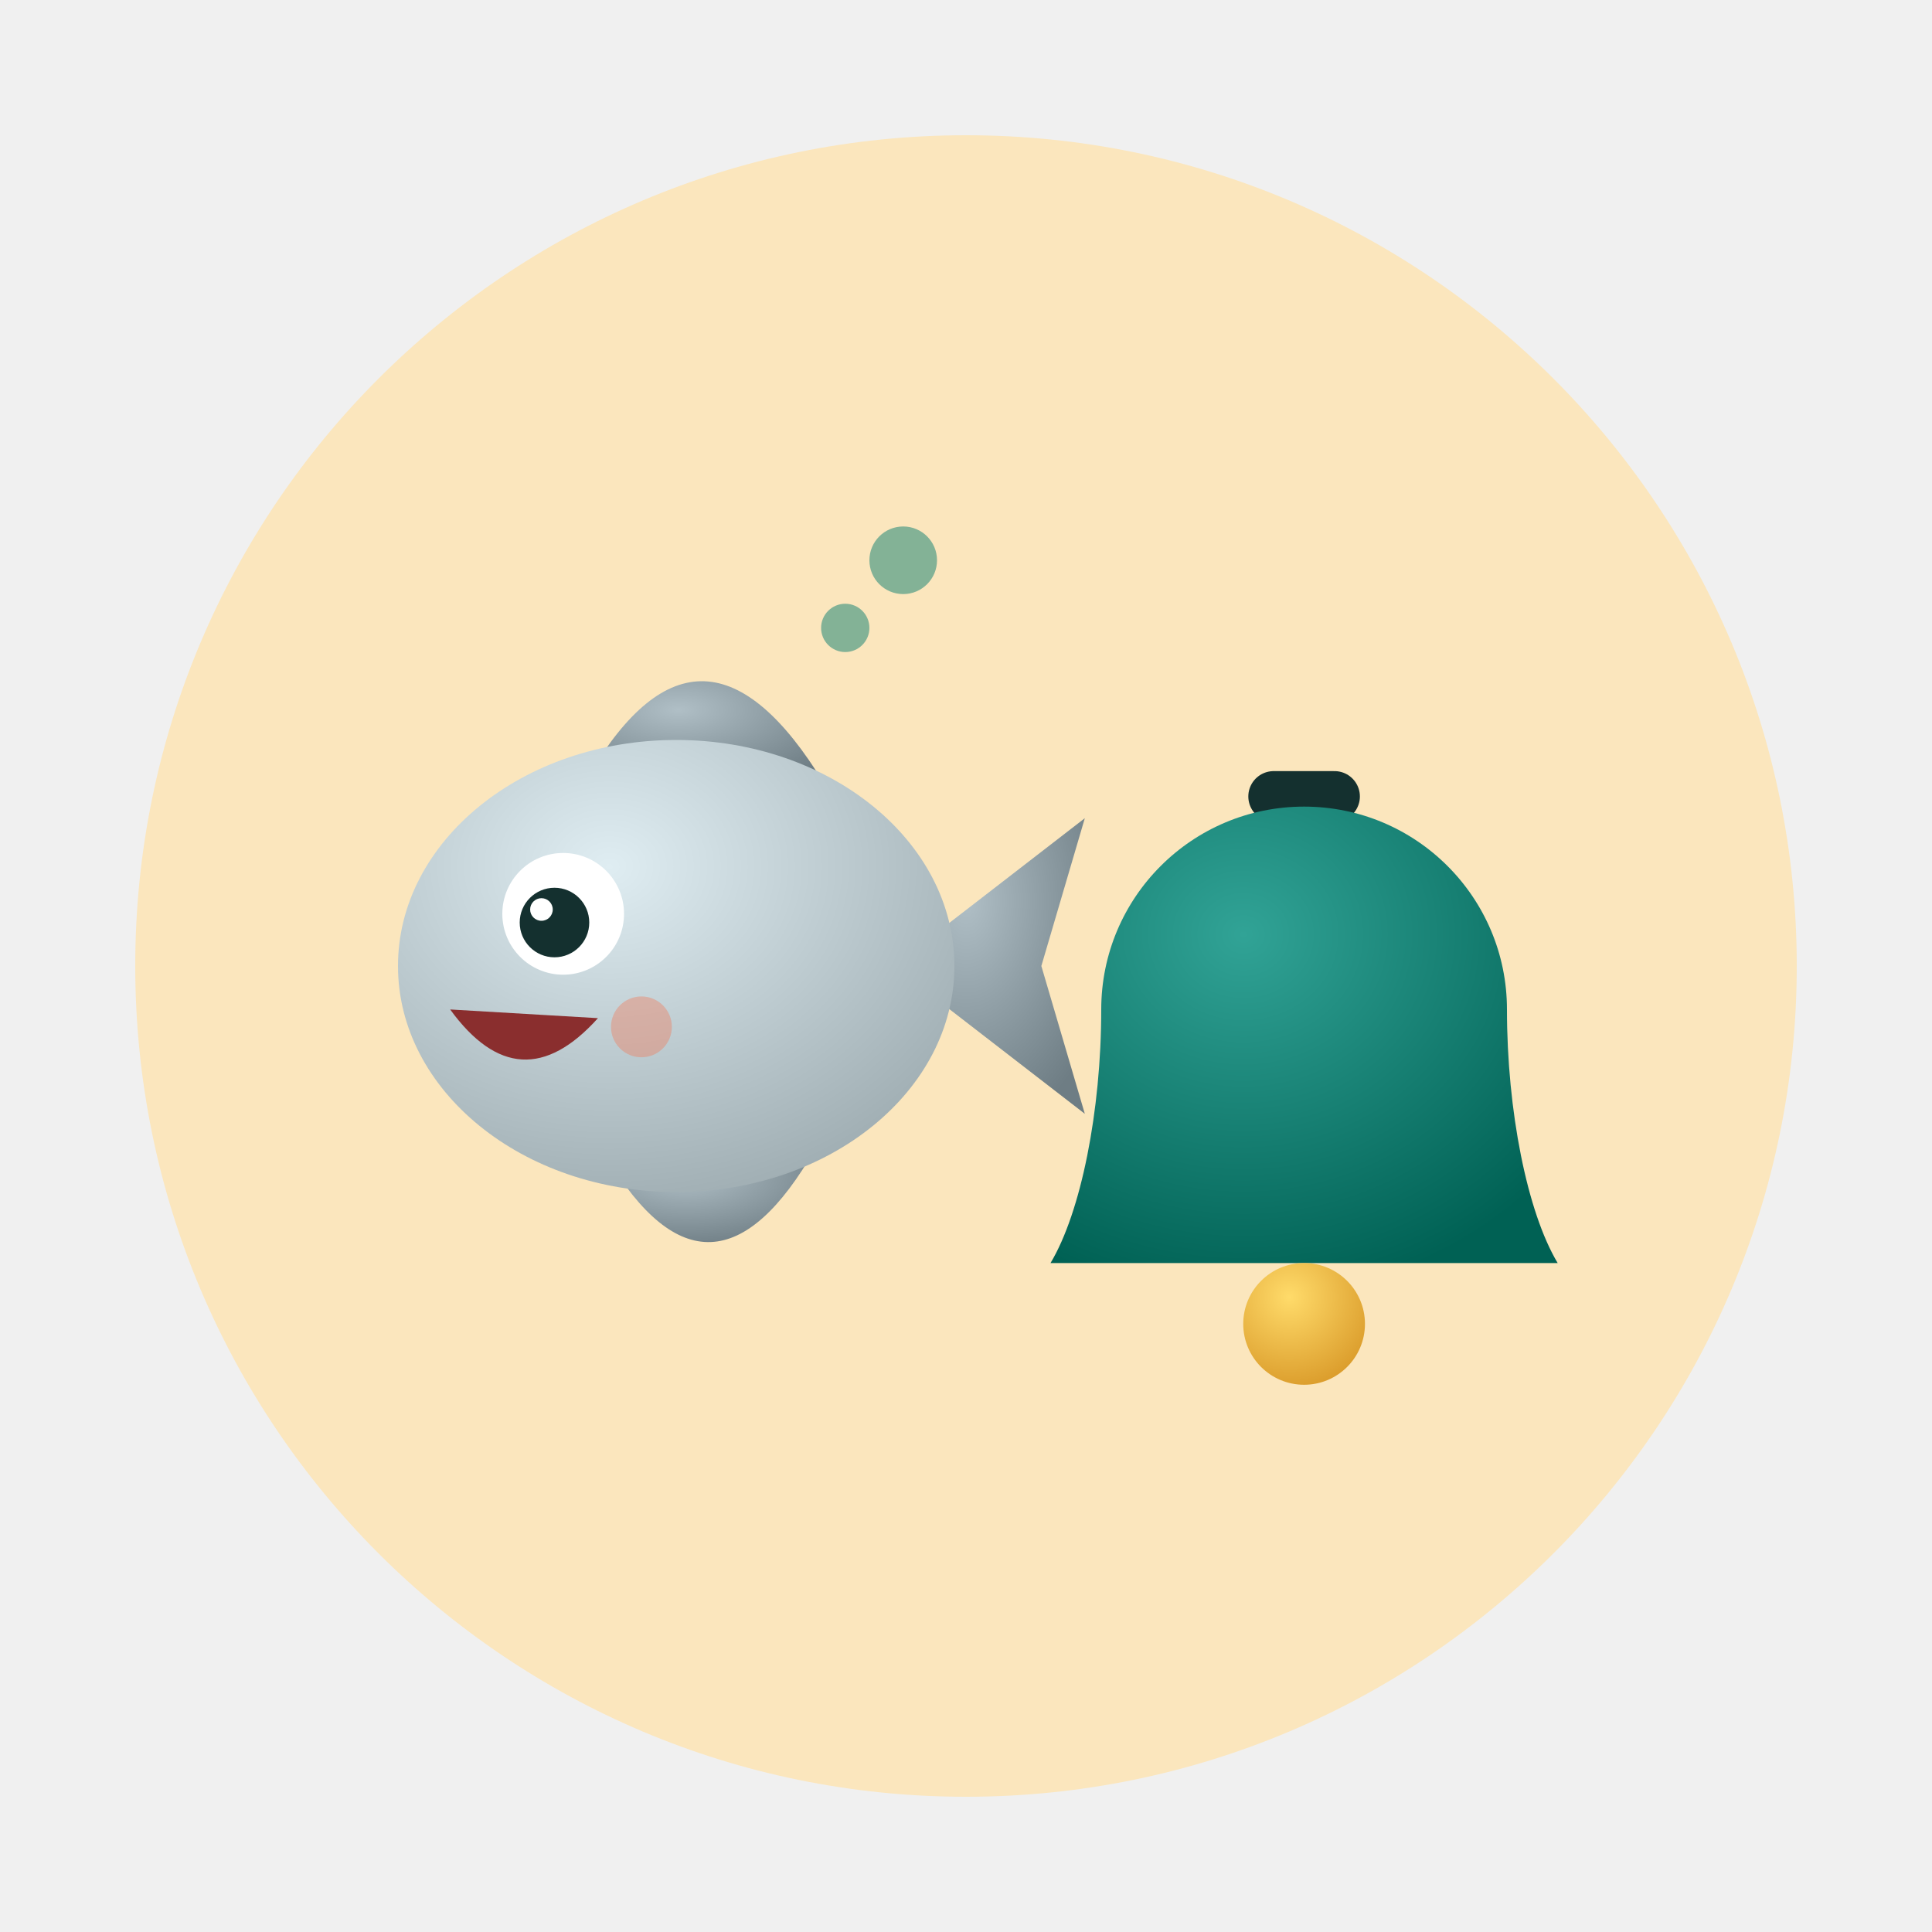
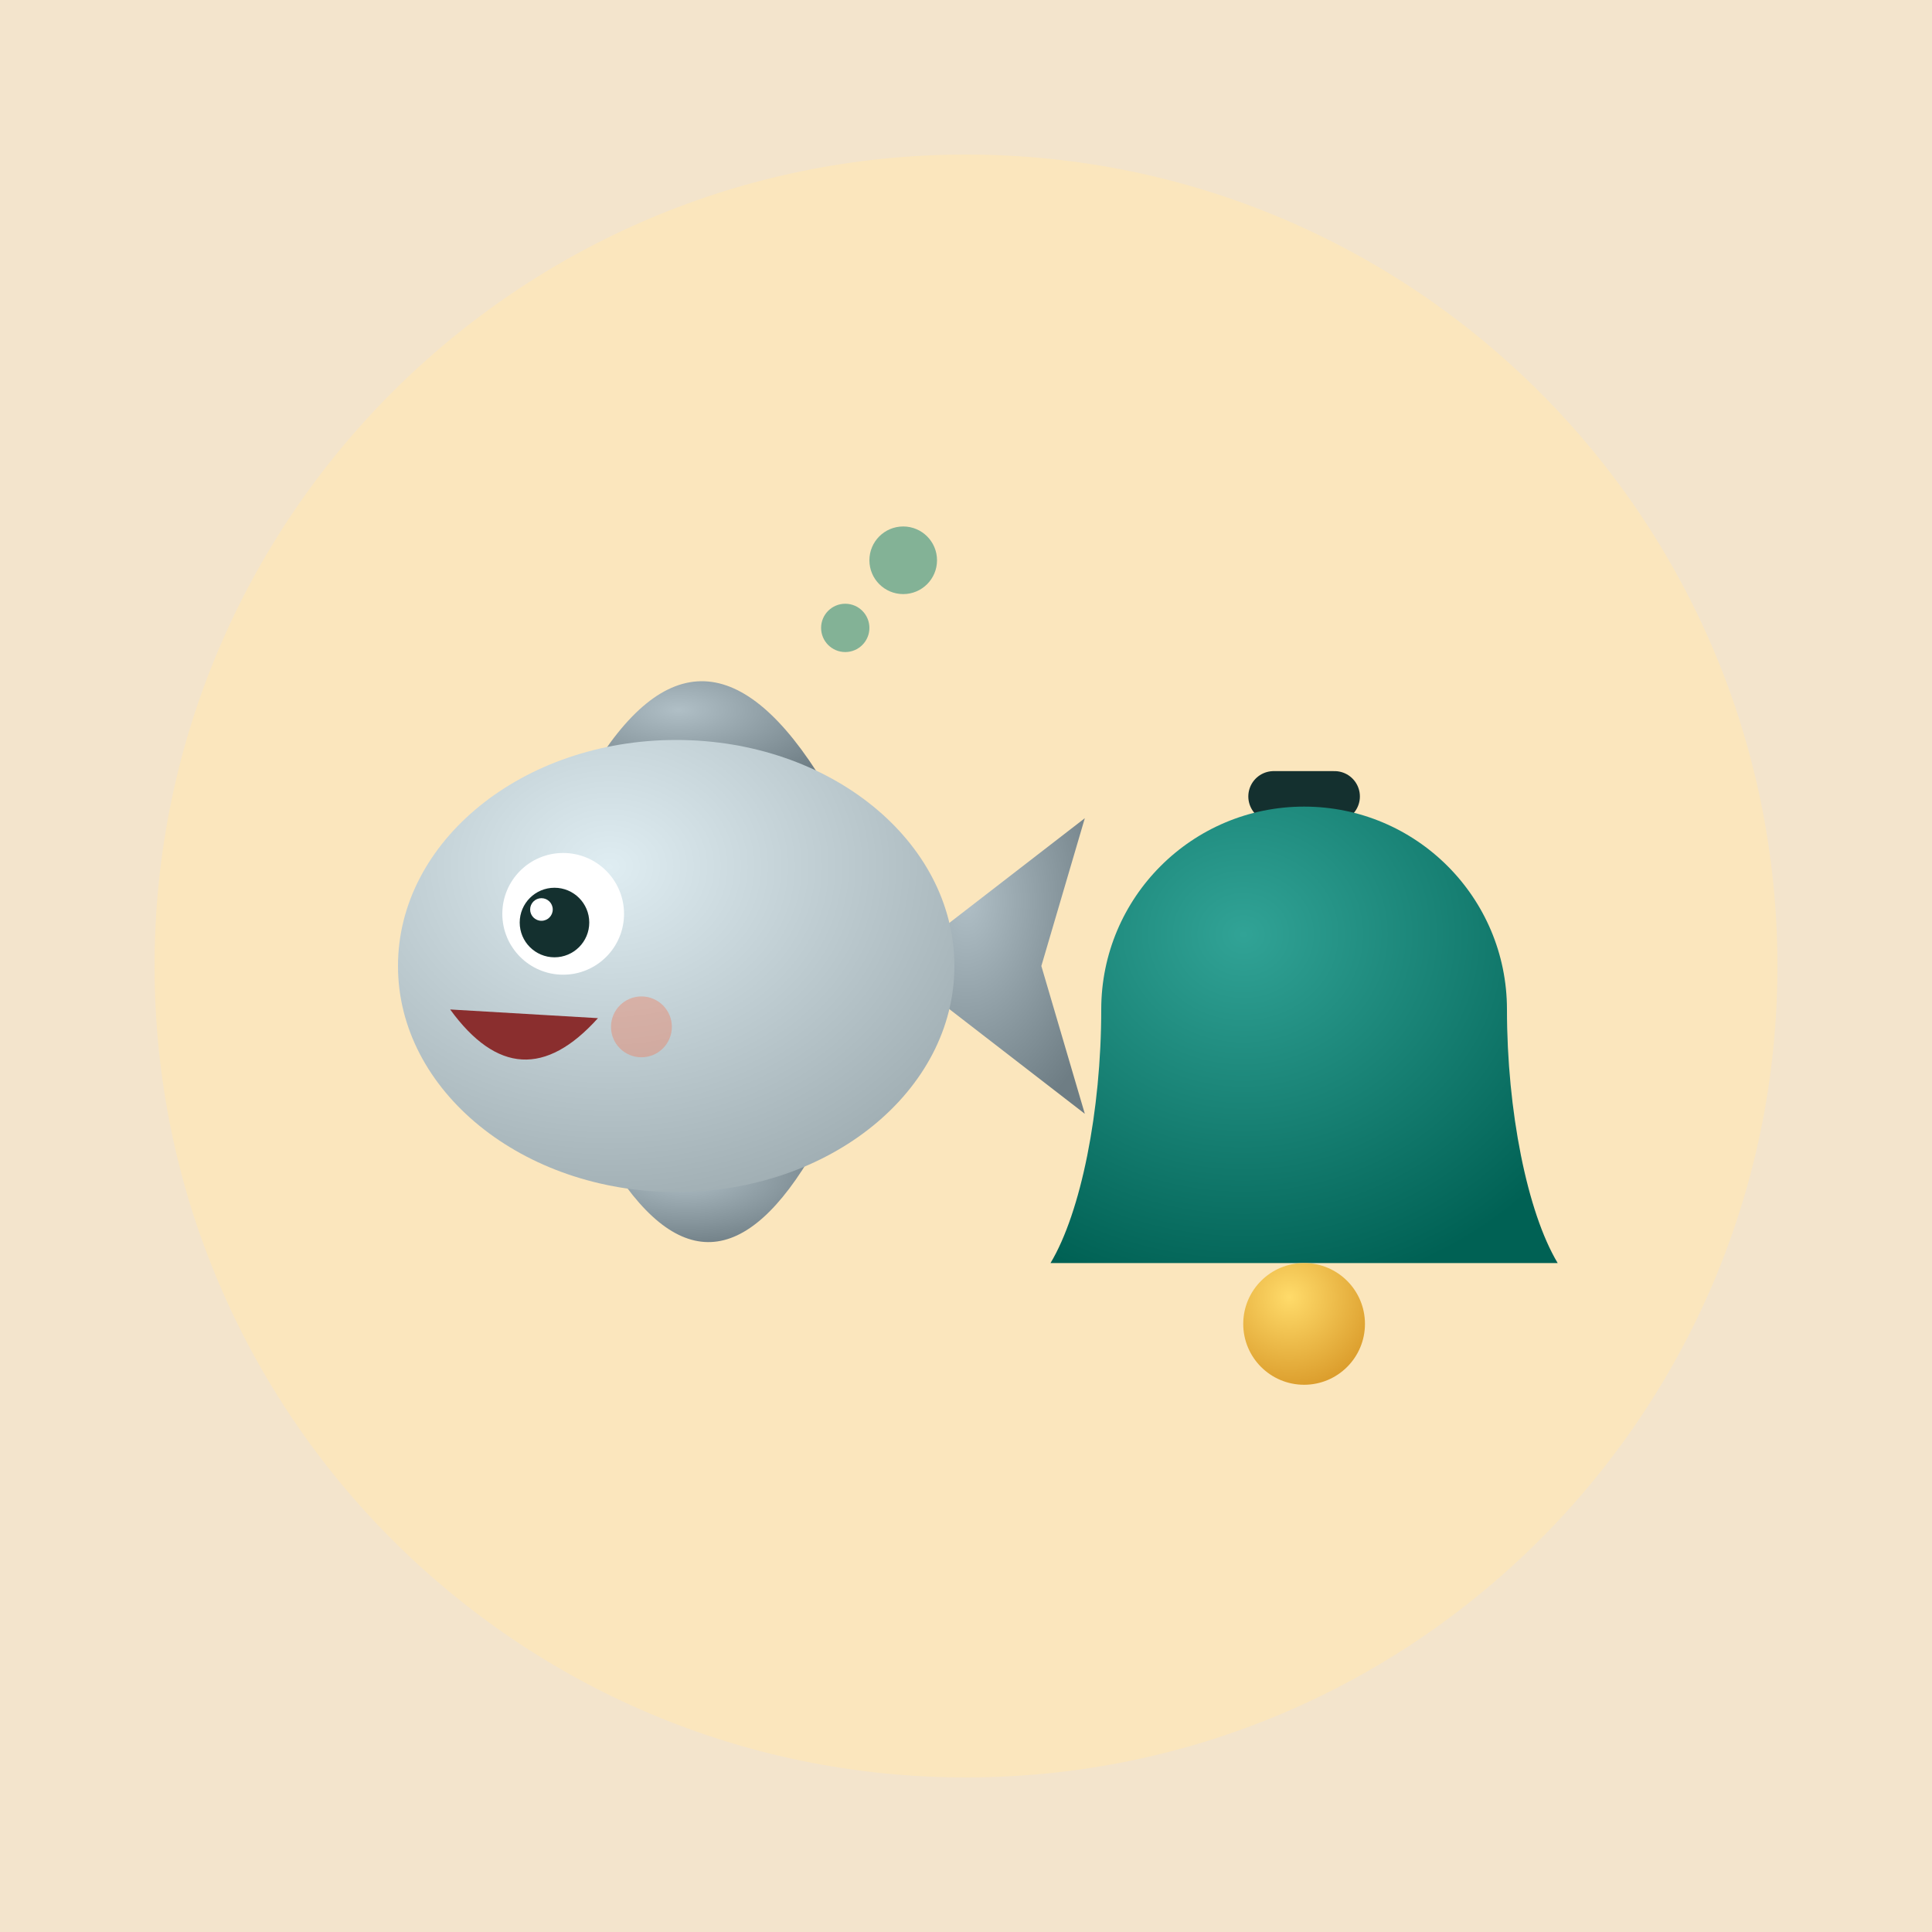
<svg xmlns="http://www.w3.org/2000/svg" width="1024" height="1024" viewBox="0 0 400 400" aria-hidden="true">
  <defs>
    <clipPath id="c">
-       <circle cx="200" cy="200" r="172" />
+       <rect width="400" height="400" />
    </clipPath>
    <radialGradient id="g0" cx=".38" cy=".28" r=".8">
      <stop stop-color="#31a396" />
      <stop offset="1" stop-color="#006154" />
    </radialGradient>
    <radialGradient id="g1" cx=".38" cy=".28" r=".8">
      <stop stop-color="#ffdb6a" />
      <stop offset="1" stop-color="#d99928" />
    </radialGradient>
    <radialGradient id="g2" cx=".38" cy=".28" r=".8">
      <stop stop-color="#b0bfc6" />
      <stop offset="1" stop-color="#6e7d84" />
    </radialGradient>
    <radialGradient id="g3" cx=".38" cy=".28" r=".8">
      <stop stop-color="#dfedf2" />
      <stop offset="1" stop-color="#9dabb0" />
    </radialGradient>
  </defs>
-   <circle cx="200" cy="200" r="172" fill="#FBE6BD" />
+   <rect width="400" height="400" fill="#F3E4CC" />
+   <circle cx="200" cy="200" r="168" fill="#FBE6BD" />
  <g clip-path="url(#c)" stroke="#14302F" stroke-width="0" stroke-linecap="round" stroke-linejoin="round">
    <g transform="translate(270 230) scale(1.05)">
      <path d="M-6-62h12" stroke-width="10" />
      <path d="M-50 30C-44 20-40 0-40-20a40 40 0 0 1 80 0c0 20 4 40 10 50Z" fill="url(#g0)" />
      <circle cy="42" r="12" fill="url(#g1)" />
    </g>
    <g transform="translate(140 200) scale(0.9)">
      <path d="M50 0L94-34L84 0L94 34Z" fill="url(#g2)" />
      <path d="M-20-44Q6-88 34-42Z" fill="url(#g2)" />
      <path d="M-16 44Q8 84 32 42Z" fill="url(#g2)" />
      <ellipse rx="64" ry="52" fill="url(#g3)" />
      <circle cx="-26" cy="-12" r="14" fill="#fff" />
      <circle cx="-28" cy="-10" r="8" fill="#14302F" />
      <circle cx="-31" cy="-13" r="2.6" fill="#fff" />
      <circle cx="-8" cy="14" r="7" fill="#F07A5A" opacity=".4" />
      <path d="M-52 10q16 22 34 2Z" fill="#8A2E2E" />
    </g>
    <g transform="translate(175 130)">
      <g fill="#0B7D70" opacity=".5">
        <circle r="5" />
        <circle cx="12" cy="-14" r="7" />
      </g>
    </g>
  </g>
</svg>
